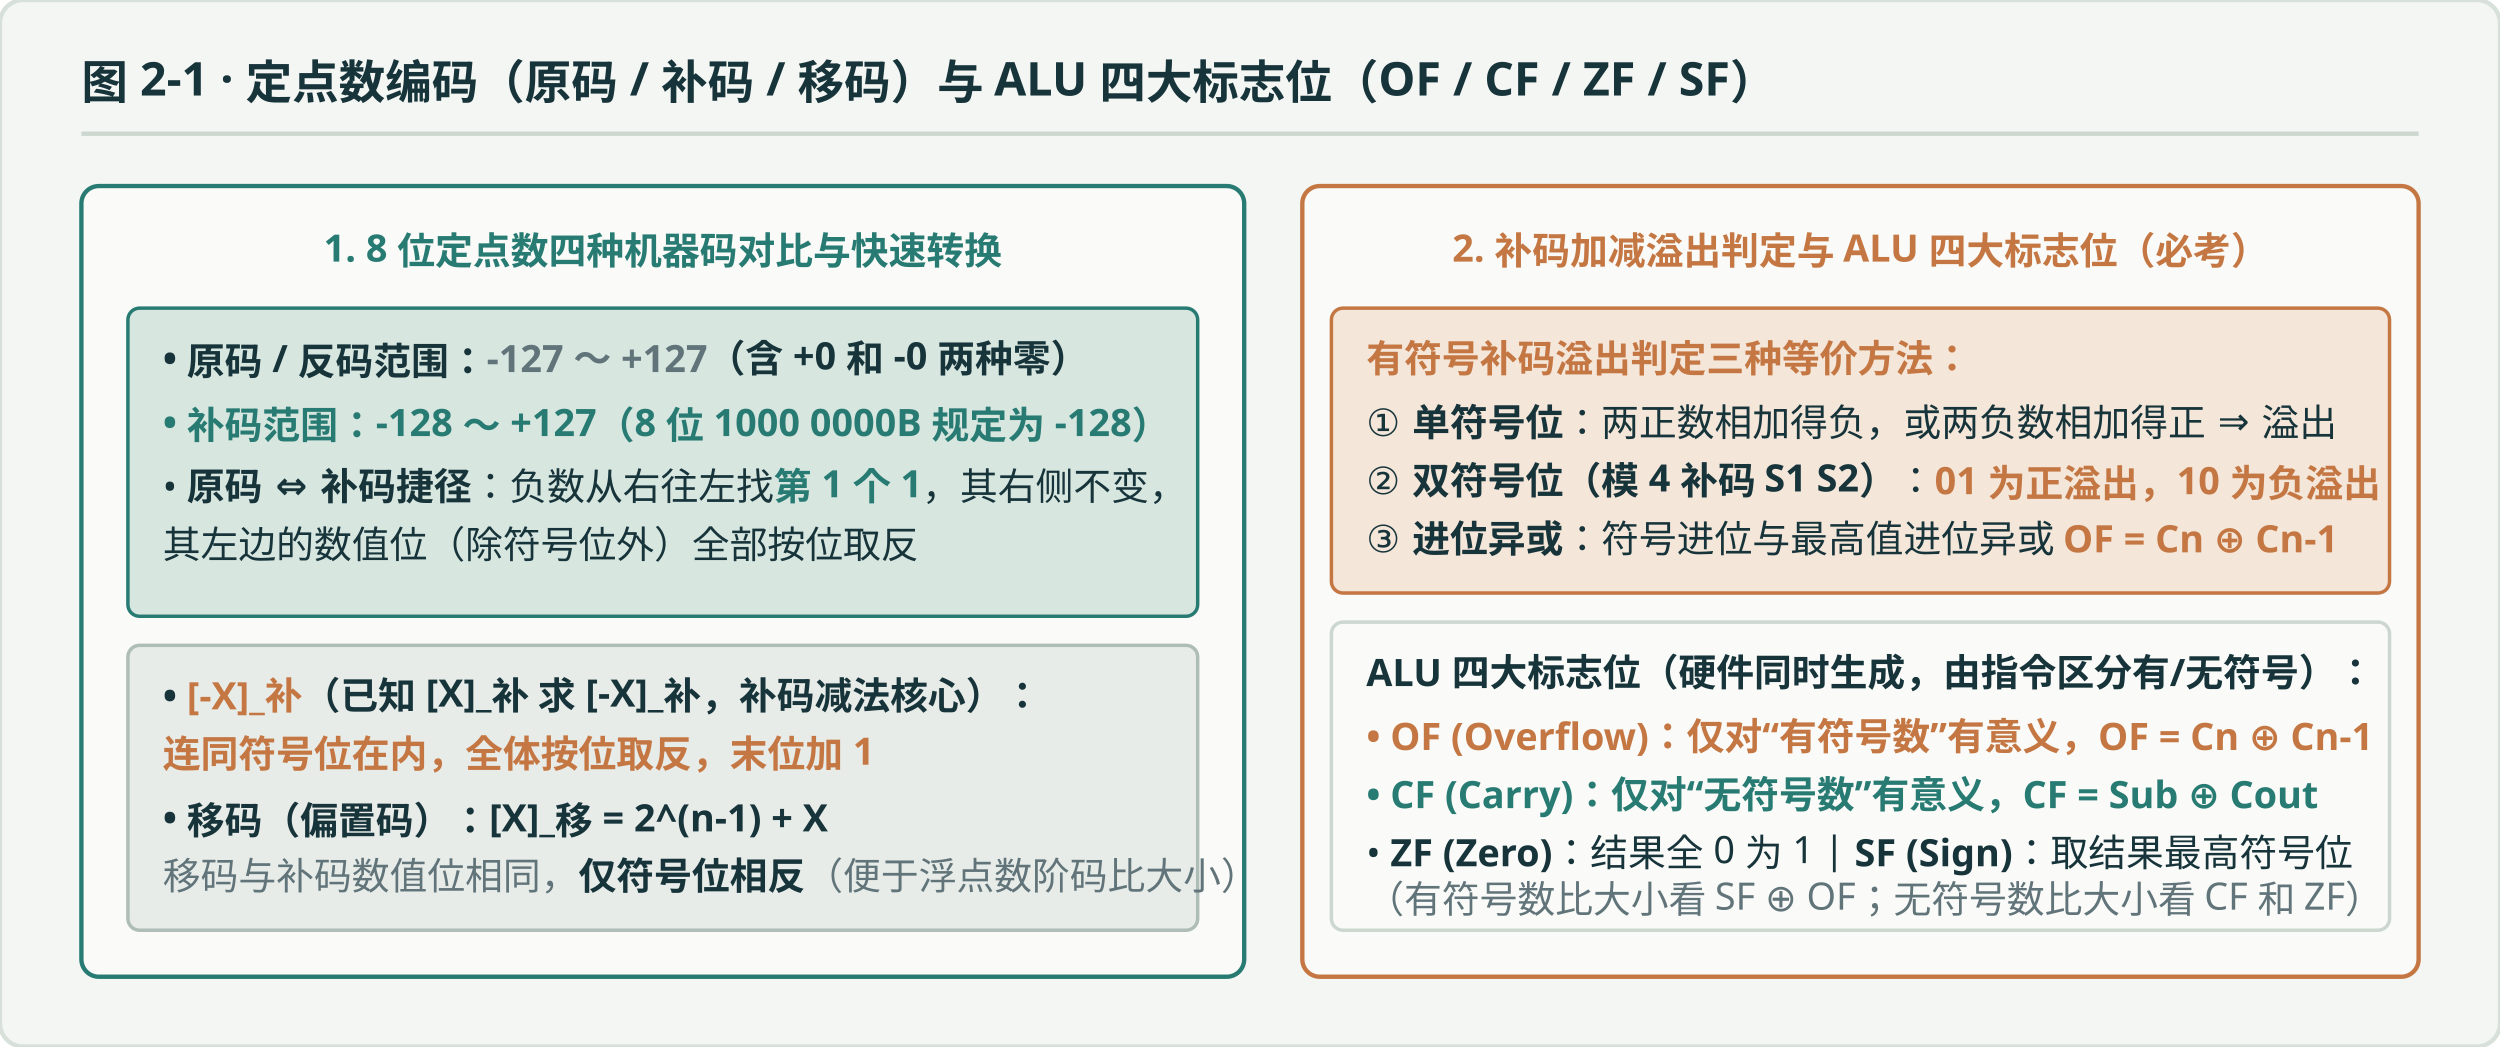
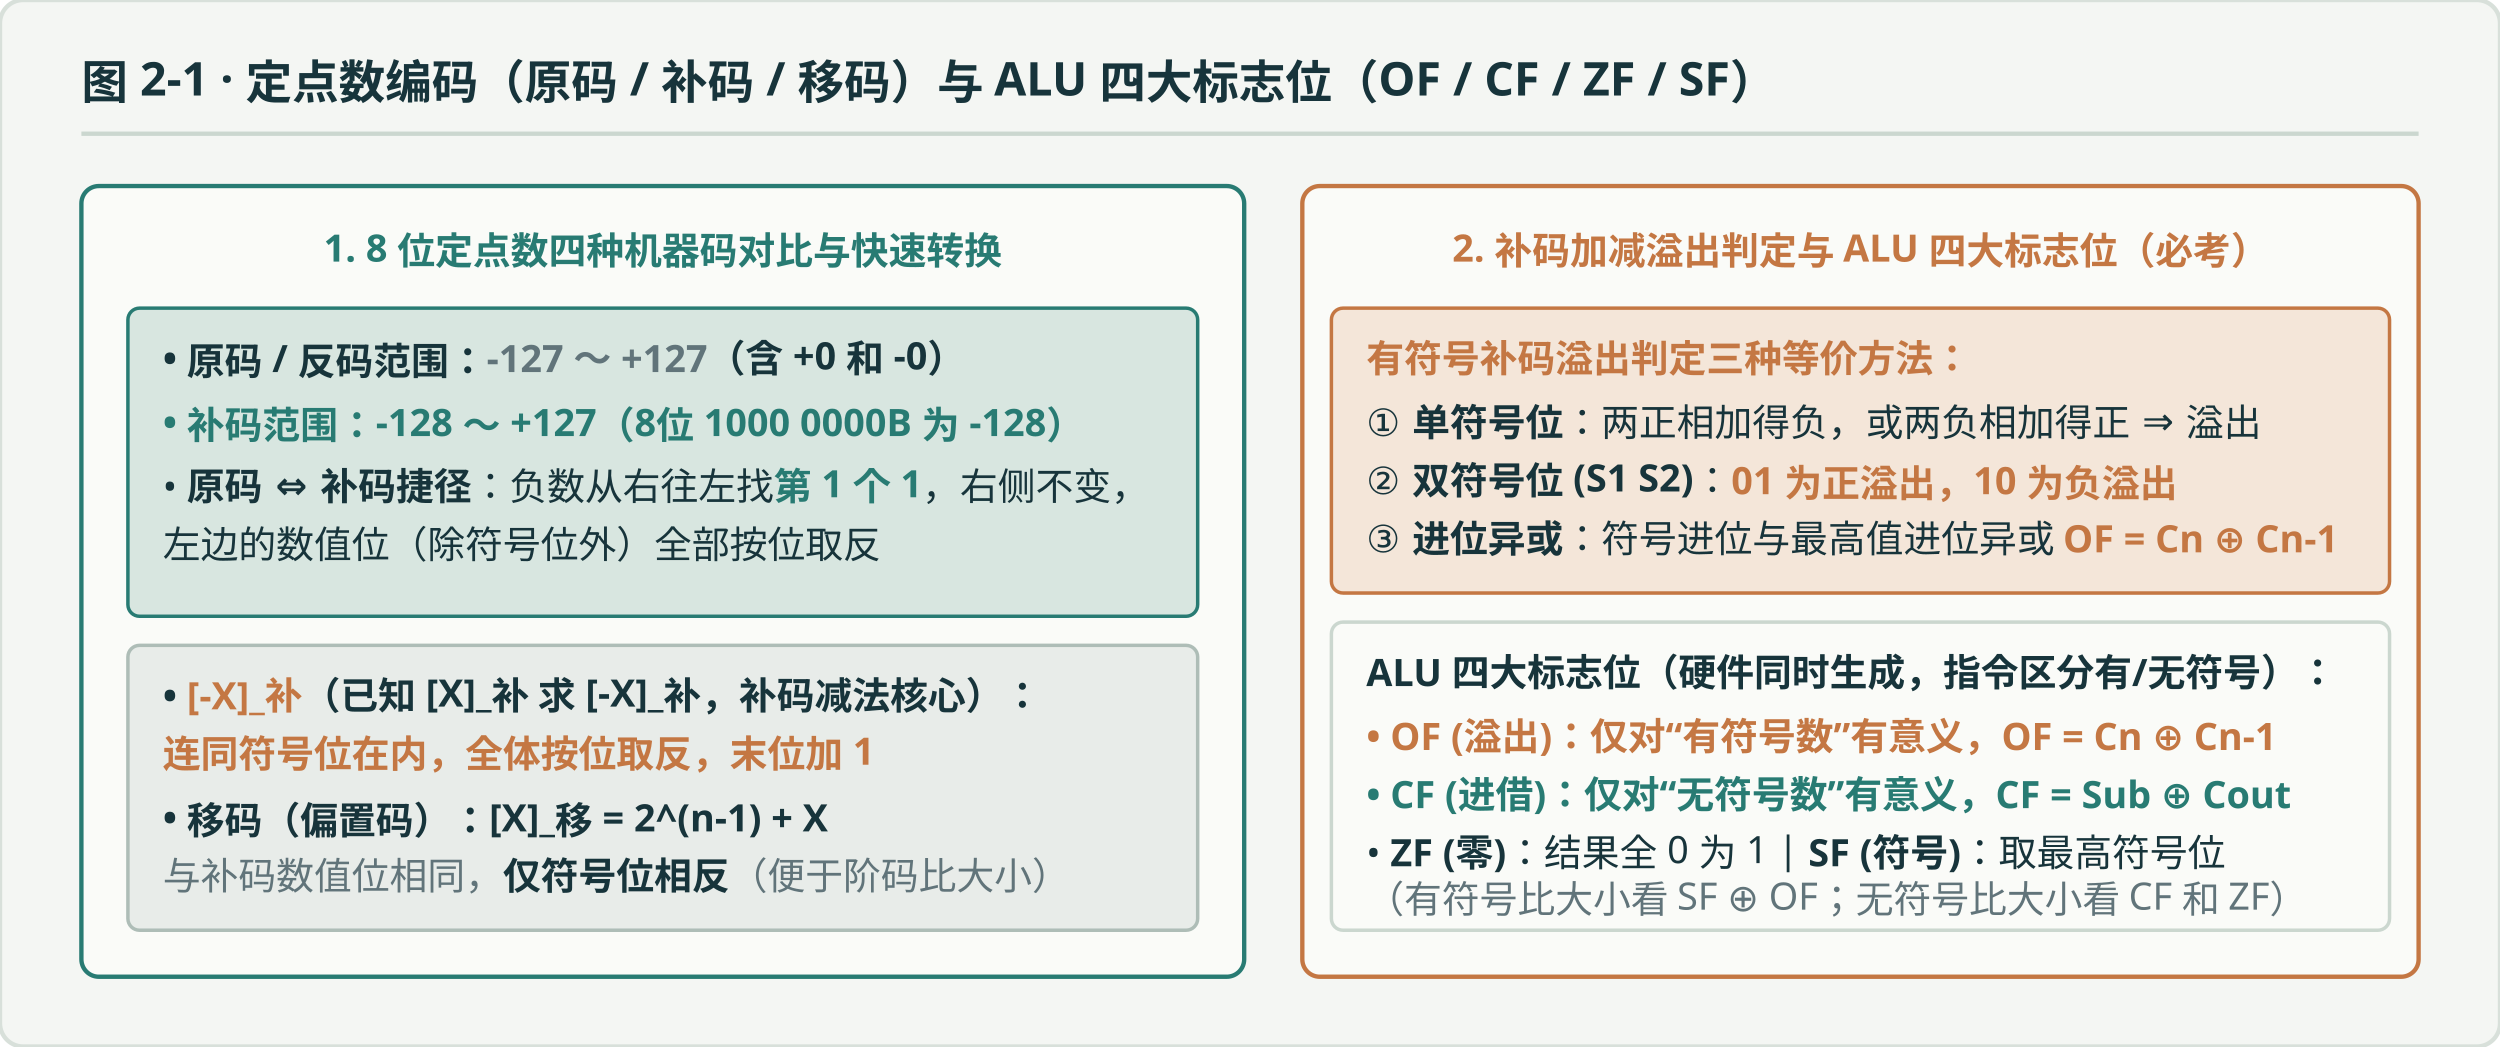
<svg xmlns="http://www.w3.org/2000/svg" width="860" height="360" viewBox="0 0 860 360" role="img" aria-label="定点数原码补码移码转换与ALU四大标志位溢出判定">
  <rect width="860" height="360" rx="8" fill="#F4F6F3" stroke="#D8E0DA" stroke-width="1.5" />
  <text x="28" y="34" fill="#17343B" font-family="'Microsoft YaHei','Noto Sans SC',sans-serif" font-size="16" font-weight="700">图 2-1 · 定点数编码（原码 / 补码 / 移码）与 ALU 四大标志位（OF / CF / ZF / SF）</text>
  <line x1="28" y1="46" x2="832" y2="46" stroke="#CBD7CF" stroke-width="1.5" />
  <g font-family="'Microsoft YaHei','Noto Sans SC',sans-serif" font-size="13">
    <rect x="28" y="64" width="400" height="272" rx="6" fill="#FAFBF8" stroke="#287B73" stroke-width="1.5" />
    <text x="228" y="90" fill="#287B73" font-weight="700" text-anchor="middle">1. 8 位定点数四种机器码对比与快速转换</text>
    <rect x="44" y="106" width="368" height="106" rx="4" fill="#D8E6E0" stroke="#287B73" stroke-width="1.2" />
-     <text x="56" y="128" fill="#17343B" font-weight="700">• 原码 / 反码范围：<tspan fill="#61747A">-127 ～ +127</tspan>（含 +0 和 -0 两种零）</text>
-     <text x="56" y="150" fill="#287B73" font-weight="700">• 补码范围：-128 ～ +127（8 位 1000 0000B 规定为 -128）</text>
-     <text x="56" y="172" fill="#17343B">• <tspan font-weight="700">原码 ⇔ 补码捷径</tspan>：负数从右往左找<tspan font-weight="700" fill="#287B73">第 1 个 1</tspan>，其右侧不变，</text>
-     <text x="56" y="192" fill="#17343B">  其左边的数值位（除符号位外）全部按位取反</text>
+     <text x="56" y="128" fill="#17343B" font-weight="700">• 原码 / 反码范围：<tspan fill="#61747A">-127 ～ +127</tspan>（含 +0 和 -0）</text>
+     <text x="56" y="150" fill="#287B73" font-weight="700">• 补码范围：-128 ～ +127（8位 1000 0000B 为 -128）</text>
+     <text x="56" y="172" fill="#17343B">• <tspan font-weight="700">原码 ⇔ 补码捷径</tspan>：负数从右往左找<tspan font-weight="700" fill="#287B73">第 1 个 1</tspan>，右侧不变，</text>
+     <text x="56" y="192" fill="#17343B">  左边的数值位（除符号位外）全部按位取反</text>
    <rect x="44" y="222" width="368" height="98" rx="4" fill="#E8ECE9" stroke="#AEBDB7" stroke-width="1.2" />
    <text x="56" y="244" fill="#17343B" font-weight="700">• <tspan fill="#C47743">[-X]_补</tspan>（已知 [X]_补 求 [-X]_补，补码减法核心）：</text>
    <text x="56" y="264" fill="#C47743" font-weight="700">  连同符号位在内，全体按位取反，末位加 1</text>
    <text x="56" y="286" fill="#17343B" font-weight="700">• 移码（偏置码）：[X]_移 = 2^(n-1) + X</text>
-     <text x="56" y="306" fill="#61747A">  移码与补码数值位相同，<tspan font-weight="700" fill="#17343B">仅符号位相反</tspan>（便于浮点数阶码比大小）</text>
+     <text x="56" y="306" fill="#61747A">  与补码数值位相同，<tspan font-weight="700" fill="#17343B">仅符号位相反</tspan>（便于阶码比大小）</text>
    <rect x="448" y="64" width="384" height="272" rx="6" fill="#FAFBF8" stroke="#C47743" stroke-width="1.5" />
    <text x="640" y="90" fill="#C47743" font-weight="700" text-anchor="middle">2. 补码加减溢出判定与 ALU 四大标志位（必考）</text>
    <rect x="458" y="106" width="364" height="98" rx="4" fill="#F4E6D9" stroke="#C47743" stroke-width="1.2" />
    <text x="470" y="128" fill="#C47743" font-weight="700">有符号补码溢出判定三种等价方法：</text>
-     <text x="470" y="150" fill="#17343B">① <tspan font-weight="700">单符号位</tspan>：两正数相加得负，或两负数相加得正 ⇒ 溢出</text>
-     <text x="470" y="170" fill="#17343B">② <tspan font-weight="700">双符号位（模 4 补码 S1 S2）</tspan>：<tspan font-weight="700" fill="#C47743">01 为正溢出，10 为负溢出</tspan>
+     <text x="470" y="150" fill="#17343B">① <tspan font-weight="700">单符号位</tspan>：两正相加得负，或两负相加得正 ⇒ 溢出</text>
+     <text x="470" y="170" fill="#17343B">② <tspan font-weight="700">双符号位 (S1 S2)</tspan>：<tspan font-weight="700" fill="#C47743">01 为正溢出，10 为负溢出</tspan>
    </text>
    <text x="470" y="190" fill="#17343B">③ <tspan font-weight="700">进位异或</tspan>：符号进位与最高值进位异或 <tspan font-weight="700" fill="#C47743">OF = Cn ⊕ Cn-1</tspan>
    </text>
    <rect x="458" y="214" width="364" height="106" rx="4" fill="#FAFBF8" stroke="#CBD7CF" stroke-width="1.2" />
-     <text x="470" y="236" fill="#17343B" font-weight="700">ALU 四大标志位（硬件同时生成，由指令区分有/无符号）：</text>
-     <text x="470" y="258" fill="#C47743" font-weight="700">• OF (Overflow)：仅对“有符号数”有意义，OF = Cn ⊕ Cn-1</text>
-     <text x="470" y="278" fill="#287B73" font-weight="700">• CF (Carry)：仅对“无符号数”有意义，CF = Sub ⊕ Cout</text>
-     <text x="470" y="298" fill="#17343B">• <tspan font-weight="700">ZF (Zero)</tspan>：结果全 0 为 1  |  <tspan font-weight="700">SF (Sign)</tspan>：取结果最高符号位</text>
-     <text x="470" y="314" fill="#61747A">（有符号数比大小看 SF ⊕ OF；无符号数比大小看 CF 和 ZF）</text>
+     <text x="470" y="236" fill="#17343B" font-weight="700">ALU 四大标志位（硬件同时生成，指令区分有/无符号）：</text>
+     <text x="470" y="258" fill="#C47743" font-weight="700">• OF (溢出)：仅对“有符号数”有意义，OF = Cn ⊕ Cn-1</text>
+     <text x="470" y="278" fill="#287B73" font-weight="700">• CF (进借)：仅对“无符号数”有意义，CF = Sub ⊕ Cout</text>
+     <text x="470" y="298" fill="#17343B">• <tspan font-weight="700">ZF (零)</tspan>：结果全 0 为 1  |  <tspan font-weight="700">SF (符号)</tspan>：取最高符号位</text>
+     <text x="470" y="314" fill="#61747A">（有符号比大小看 SF ⊕ OF；无符号比大小看 CF 和 ZF）</text>
  </g>
</svg>
